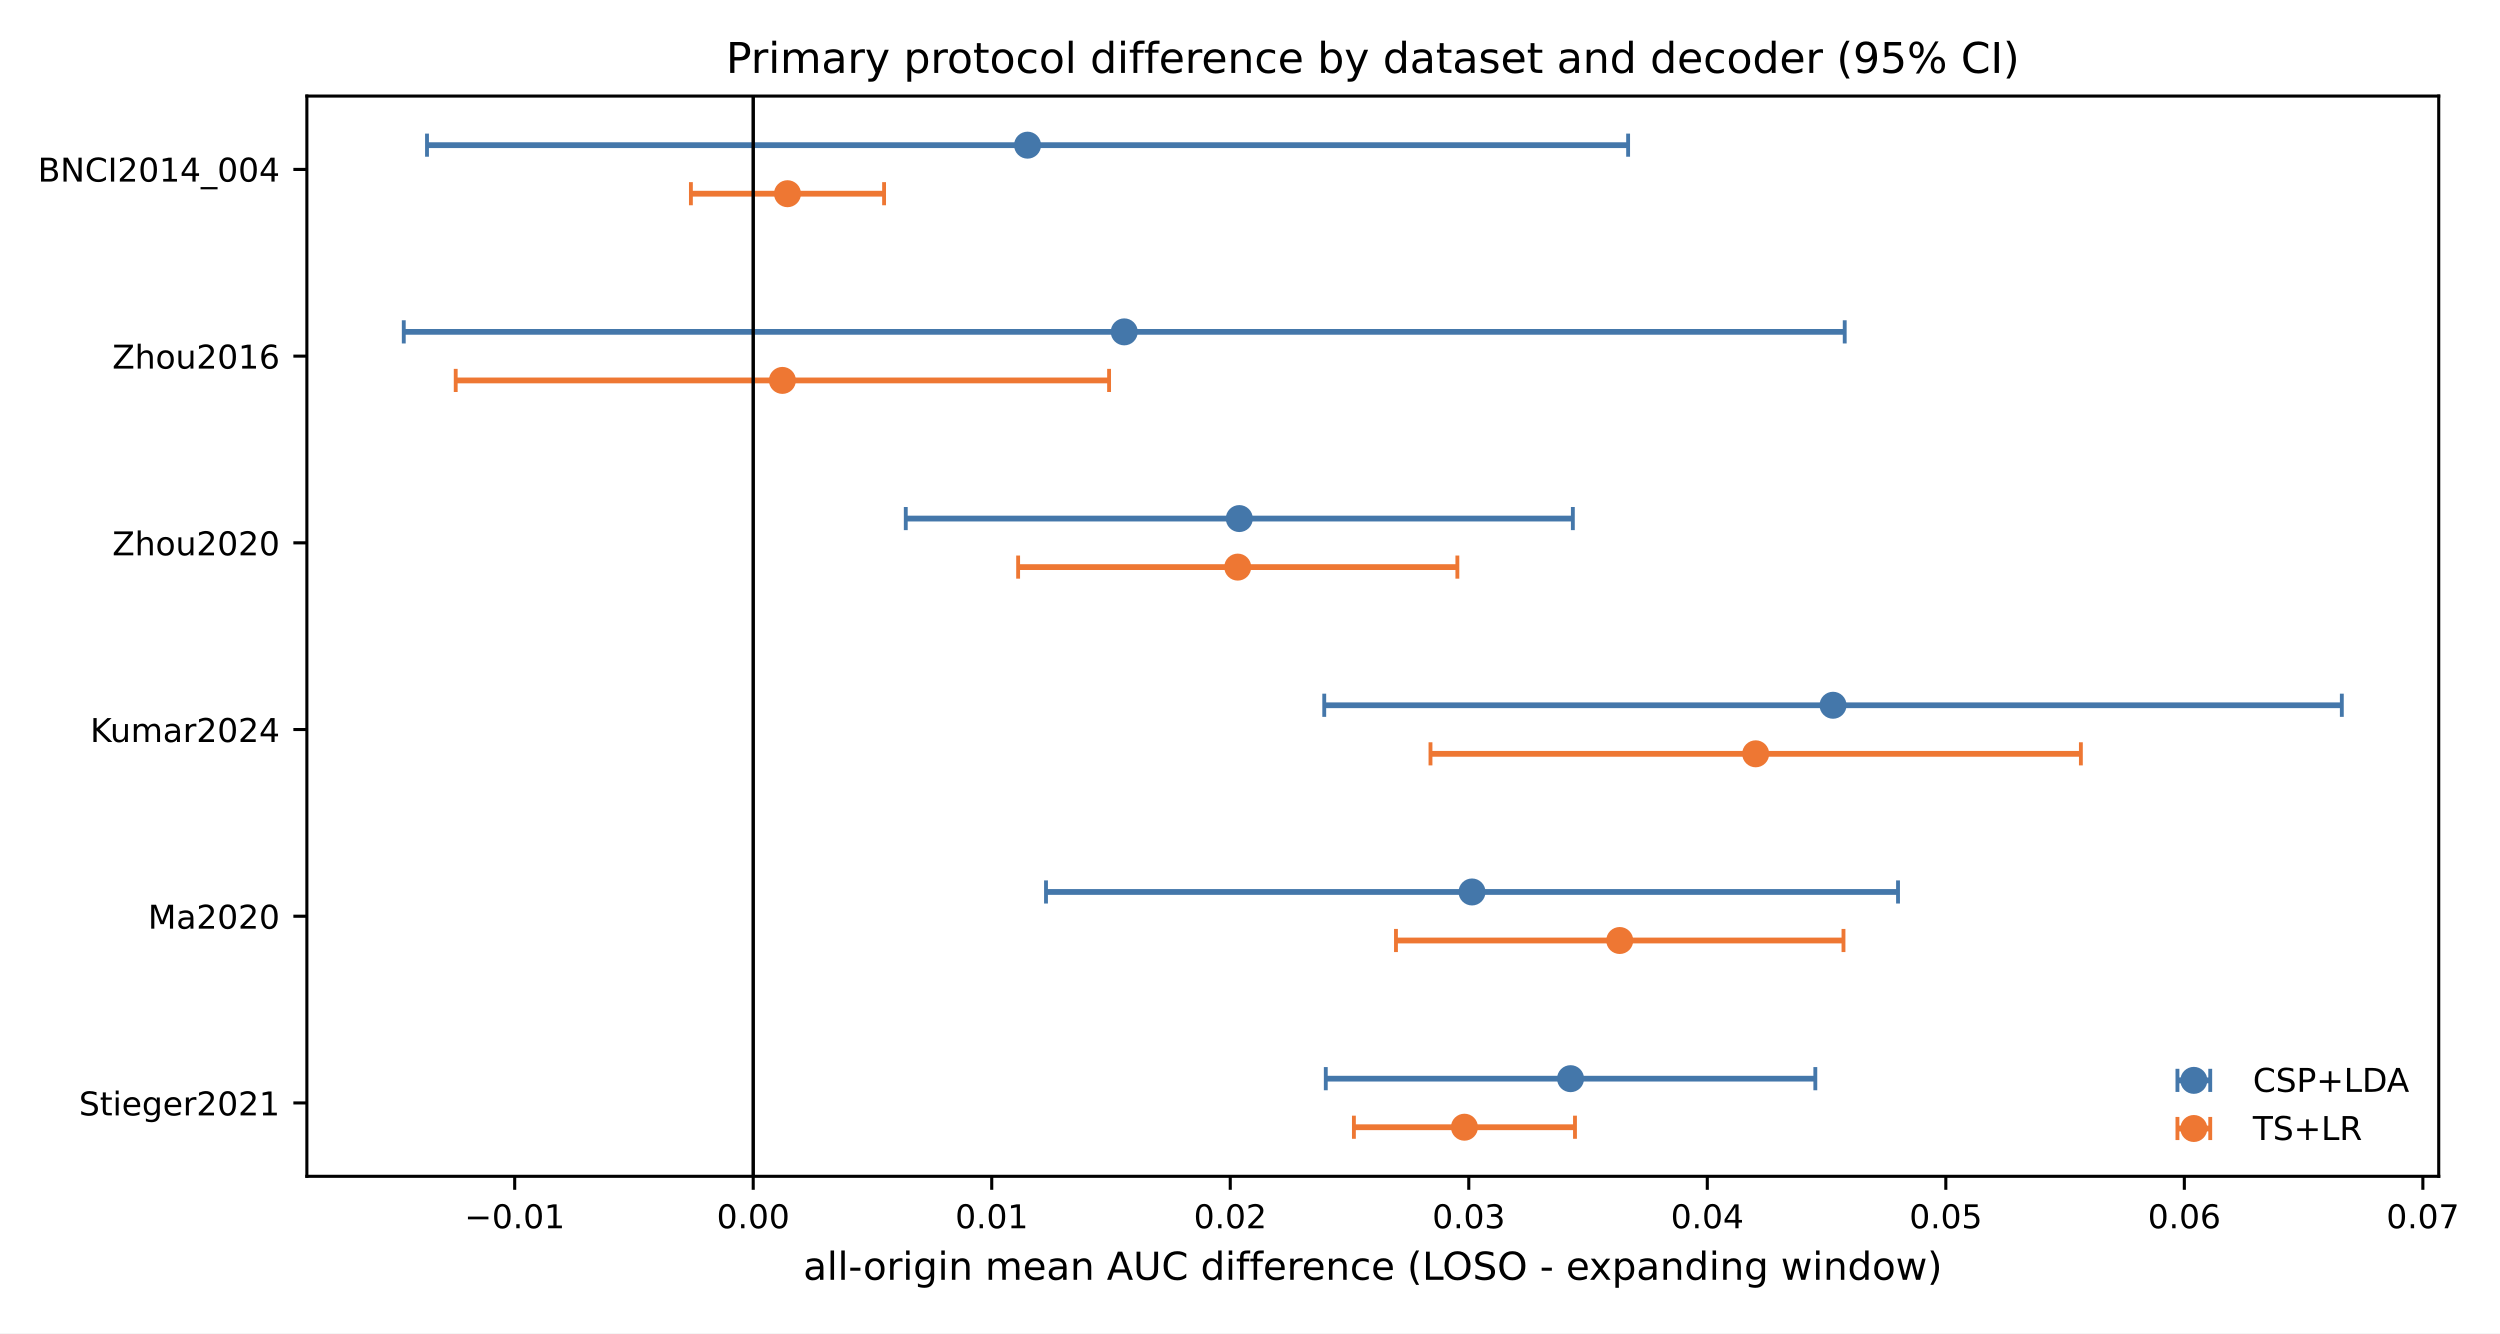
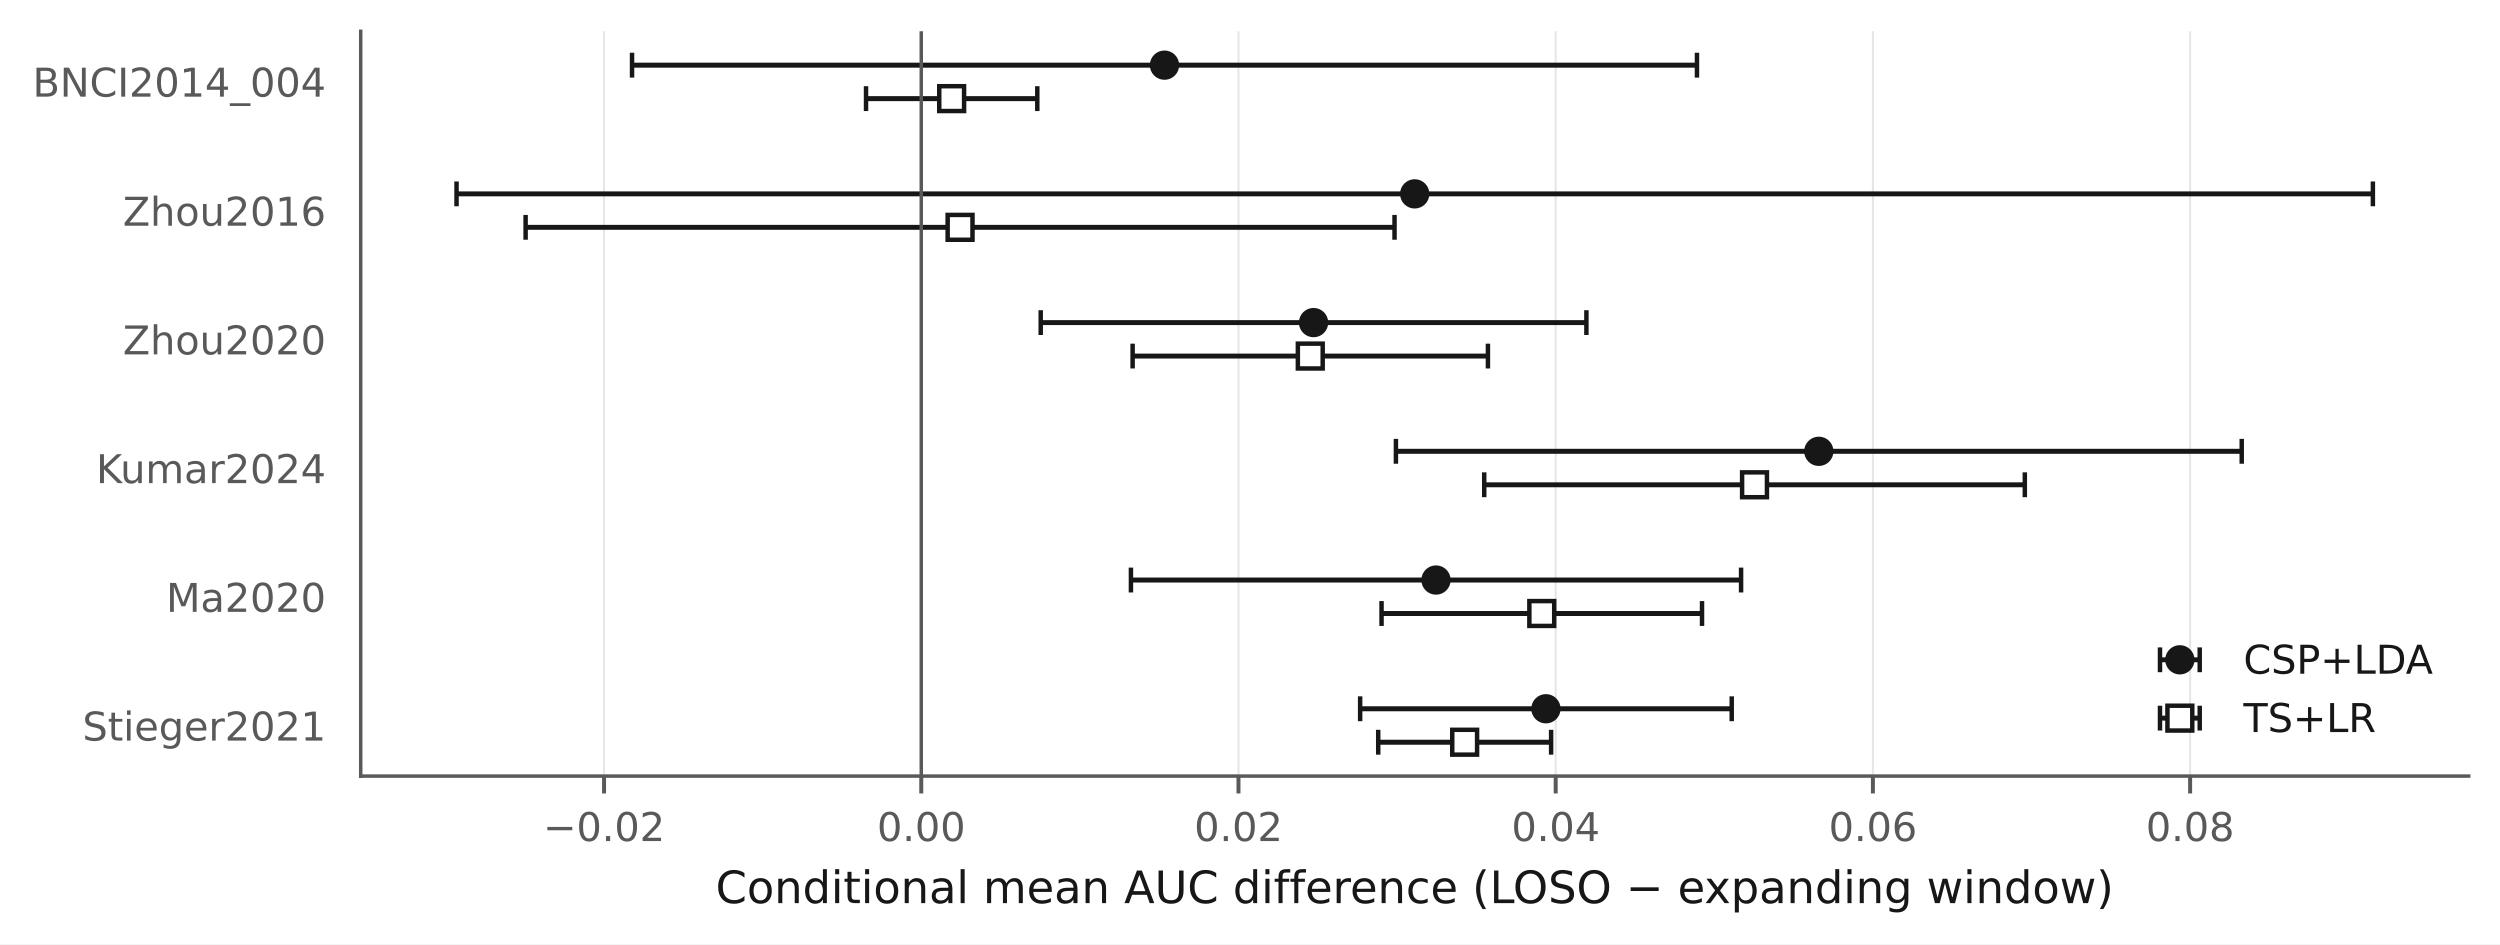
- <svg xmlns="http://www.w3.org/2000/svg" xmlns:xlink="http://www.w3.org/1999/xlink" width="648pt" height="345.6pt" viewBox="0 0 648 345.6" version="1.1">
+ <svg xmlns="http://www.w3.org/2000/svg" xmlns:xlink="http://www.w3.org/1999/xlink" width="503.235pt" height="190.08pt" viewBox="0 0 503.235 190.08" version="1.1">
  <defs>
    <style type="text/css">*{stroke-linejoin: round; stroke-linecap: butt}</style>
  </defs>
  <g id="figure_1">
    <g id="patch_1">
-       <path d="M 0 345.6  L 648 345.6  L 648 0  L 0 0  z " style="fill: #ffffff" />
+       <path d="M 0 190.08  L 503.235 190.08  L 503.235 0  L 0 0  z " style="fill: #ffffff" />
    </g>
    <g id="axes_1">
      <g id="patch_2">
-         <path d="M 79.54 304.9  L 632.118 304.9  L 632.118 24.9  L 79.54 24.9  z " style="fill: #ffffff" />
+         <path d="M 72.61 156.22  L 496.935 156.22  L 496.935 6.3  L 72.61 6.3  z " style="fill: #ffffff" />
      </g>
      <g id="matplotlib.axis_1">
        <g id="xtick_1">
          <g id="line2d_1">
+             <path d="M 121.592 156.22  L 121.592 6.3  " clip-path="url(#p8b6a0f01f4)" style="fill: none; stroke: #999999; stroke-opacity: 0.25; stroke-width: 0.4; stroke-linecap: square" />
+           </g>
+           <g id="line2d_2">
            <defs>
-               <path id="m661fb54135" d="M 0 0  L 0 3.5  " style="stroke: #000000; stroke-width: 0.8" />
+               <path id="m079a4a6954" d="M 0 0  L 0 3.5  " style="stroke: #595959; stroke-width: 0.8" />
            </defs>
            <g>
-               <use xlink:href="#m661fb54135" x="133.408" y="304.9" style="stroke: #000000; stroke-width: 0.8" />
+               <use xlink:href="#m079a4a6954" x="121.592" y="156.22" style="fill: #595959; stroke: #595959; stroke-width: 0.8" />
            </g>
          </g>
          <g id="text_1">
-             <text style="font-size: 8.5px; font-family: 'DejaVu Sans', 'Bitstream Vera Sans', 'Computer Modern Sans Serif', 'Lucida Grande', 'Verdana', 'Geneva', 'Lucid', 'Arial', 'Helvetica', 'Avant Garde', sans-serif; text-anchor: middle" x="133.408" y="318.359" transform="rotate(-0 133.4081 318.3587)">−0.01</text>
+             <text style="font-size: 8px; font-family: 'DejaVu Sans'; text-anchor: middle; fill: #595959" x="121.592" y="169.299" transform="rotate(-0 121.5918 169.2988)">−0.02</text>
          </g>
        </g>
        <g id="xtick_2">
-           <g id="line2d_2">
-             <g>
-               <use xlink:href="#m661fb54135" x="195.233" y="304.9" style="stroke: #000000; stroke-width: 0.8" />
+           <g id="line2d_3">
+             <path d="M 185.445 156.22  L 185.445 6.3  " clip-path="url(#p8b6a0f01f4)" style="fill: none; stroke: #999999; stroke-opacity: 0.25; stroke-width: 0.4; stroke-linecap: square" />
+           </g>
+           <g id="line2d_4">
+             <g>
+               <use xlink:href="#m079a4a6954" x="185.445" y="156.22" style="fill: #595959; stroke: #595959; stroke-width: 0.8" />
            </g>
          </g>
          <g id="text_2">
-             <text style="font-size: 8.5px; font-family: 'DejaVu Sans', 'Bitstream Vera Sans', 'Computer Modern Sans Serif', 'Lucida Grande', 'Verdana', 'Geneva', 'Lucid', 'Arial', 'Helvetica', 'Avant Garde', sans-serif; text-anchor: middle" x="195.233" y="318.359" transform="rotate(-0 195.2327 318.3587)">0.00</text>
+             <text style="font-size: 8px; font-family: 'DejaVu Sans'; text-anchor: middle; fill: #595959" x="185.445" y="169.299" transform="rotate(-0 185.445 169.2988)">0.00</text>
          </g>
        </g>
        <g id="xtick_3">
-           <g id="line2d_3">
-             <g>
-               <use xlink:href="#m661fb54135" x="257.057" y="304.9" style="stroke: #000000; stroke-width: 0.8" />
+           <g id="line2d_5">
+             <path d="M 249.298 156.22  L 249.298 6.3  " clip-path="url(#p8b6a0f01f4)" style="fill: none; stroke: #999999; stroke-opacity: 0.25; stroke-width: 0.4; stroke-linecap: square" />
+           </g>
+           <g id="line2d_6">
+             <g>
+               <use xlink:href="#m079a4a6954" x="249.298" y="156.22" style="fill: #595959; stroke: #595959; stroke-width: 0.8" />
            </g>
          </g>
          <g id="text_3">
-             <text style="font-size: 8.5px; font-family: 'DejaVu Sans', 'Bitstream Vera Sans', 'Computer Modern Sans Serif', 'Lucida Grande', 'Verdana', 'Geneva', 'Lucid', 'Arial', 'Helvetica', 'Avant Garde', sans-serif; text-anchor: middle" x="257.057" y="318.359" transform="rotate(-0 257.0573 318.3587)">0.01</text>
+             <text style="font-size: 8px; font-family: 'DejaVu Sans'; text-anchor: middle; fill: #595959" x="249.298" y="169.299" transform="rotate(-0 249.2983 169.2988)">0.02</text>
          </g>
        </g>
        <g id="xtick_4">
-           <g id="line2d_4">
-             <g>
-               <use xlink:href="#m661fb54135" x="318.882" y="304.9" style="stroke: #000000; stroke-width: 0.8" />
+           <g id="line2d_7">
+             <path d="M 313.152 156.22  L 313.152 6.3  " clip-path="url(#p8b6a0f01f4)" style="fill: none; stroke: #999999; stroke-opacity: 0.25; stroke-width: 0.4; stroke-linecap: square" />
+           </g>
+           <g id="line2d_8">
+             <g>
+               <use xlink:href="#m079a4a6954" x="313.152" y="156.22" style="fill: #595959; stroke: #595959; stroke-width: 0.8" />
            </g>
          </g>
          <g id="text_4">
-             <text style="font-size: 8.5px; font-family: 'DejaVu Sans', 'Bitstream Vera Sans', 'Computer Modern Sans Serif', 'Lucida Grande', 'Verdana', 'Geneva', 'Lucid', 'Arial', 'Helvetica', 'Avant Garde', sans-serif; text-anchor: middle" x="318.882" y="318.359" transform="rotate(-0 318.8819 318.3587)">0.02</text>
+             <text style="font-size: 8px; font-family: 'DejaVu Sans'; text-anchor: middle; fill: #595959" x="313.152" y="169.299" transform="rotate(-0 313.1515 169.2988)">0.04</text>
          </g>
        </g>
        <g id="xtick_5">
-           <g id="line2d_5">
-             <g>
-               <use xlink:href="#m661fb54135" x="380.707" y="304.9" style="stroke: #000000; stroke-width: 0.8" />
+           <g id="line2d_9">
+             <path d="M 377.005 156.22  L 377.005 6.3  " clip-path="url(#p8b6a0f01f4)" style="fill: none; stroke: #999999; stroke-opacity: 0.25; stroke-width: 0.4; stroke-linecap: square" />
+           </g>
+           <g id="line2d_10">
+             <g>
+               <use xlink:href="#m079a4a6954" x="377.005" y="156.22" style="fill: #595959; stroke: #595959; stroke-width: 0.8" />
            </g>
          </g>
          <g id="text_5">
-             <text style="font-size: 8.5px; font-family: 'DejaVu Sans', 'Bitstream Vera Sans', 'Computer Modern Sans Serif', 'Lucida Grande', 'Verdana', 'Geneva', 'Lucid', 'Arial', 'Helvetica', 'Avant Garde', sans-serif; text-anchor: middle" x="380.707" y="318.359" transform="rotate(-0 380.7065 318.3587)">0.03</text>
+             <text style="font-size: 8px; font-family: 'DejaVu Sans'; text-anchor: middle; fill: #595959" x="377.005" y="169.299" transform="rotate(-0 377.0048 169.2988)">0.06</text>
          </g>
        </g>
        <g id="xtick_6">
-           <g id="line2d_6">
-             <g>
-               <use xlink:href="#m661fb54135" x="442.531" y="304.9" style="stroke: #000000; stroke-width: 0.8" />
+           <g id="line2d_11">
+             <path d="M 440.858 156.22  L 440.858 6.3  " clip-path="url(#p8b6a0f01f4)" style="fill: none; stroke: #999999; stroke-opacity: 0.25; stroke-width: 0.4; stroke-linecap: square" />
+           </g>
+           <g id="line2d_12">
+             <g>
+               <use xlink:href="#m079a4a6954" x="440.858" y="156.22" style="fill: #595959; stroke: #595959; stroke-width: 0.8" />
            </g>
          </g>
          <g id="text_6">
-             <text style="font-size: 8.5px; font-family: 'DejaVu Sans', 'Bitstream Vera Sans', 'Computer Modern Sans Serif', 'Lucida Grande', 'Verdana', 'Geneva', 'Lucid', 'Arial', 'Helvetica', 'Avant Garde', sans-serif; text-anchor: middle" x="442.531" y="318.359" transform="rotate(-0 442.5312 318.3587)">0.04</text>
-           </g>
-         </g>
-         <g id="xtick_7">
-           <g id="line2d_7">
-             <g>
-               <use xlink:href="#m661fb54135" x="504.356" y="304.9" style="stroke: #000000; stroke-width: 0.8" />
-             </g>
-           </g>
-           <g id="text_7">
-             <text style="font-size: 8.5px; font-family: 'DejaVu Sans', 'Bitstream Vera Sans', 'Computer Modern Sans Serif', 'Lucida Grande', 'Verdana', 'Geneva', 'Lucid', 'Arial', 'Helvetica', 'Avant Garde', sans-serif; text-anchor: middle" x="504.356" y="318.359" transform="rotate(-0 504.3558 318.3587)">0.05</text>
-           </g>
-         </g>
-         <g id="xtick_8">
-           <g id="line2d_8">
-             <g>
-               <use xlink:href="#m661fb54135" x="566.18" y="304.9" style="stroke: #000000; stroke-width: 0.8" />
-             </g>
-           </g>
-           <g id="text_8">
-             <text style="font-size: 8.5px; font-family: 'DejaVu Sans', 'Bitstream Vera Sans', 'Computer Modern Sans Serif', 'Lucida Grande', 'Verdana', 'Geneva', 'Lucid', 'Arial', 'Helvetica', 'Avant Garde', sans-serif; text-anchor: middle" x="566.18" y="318.359" transform="rotate(-0 566.1804 318.3587)">0.06</text>
-           </g>
-         </g>
-         <g id="xtick_9">
-           <g id="line2d_9">
-             <g>
-               <use xlink:href="#m661fb54135" x="628.005" y="304.9" style="stroke: #000000; stroke-width: 0.8" />
-             </g>
-           </g>
-           <g id="text_9">
-             <text style="font-size: 8.5px; font-family: 'DejaVu Sans', 'Bitstream Vera Sans', 'Computer Modern Sans Serif', 'Lucida Grande', 'Verdana', 'Geneva', 'Lucid', 'Arial', 'Helvetica', 'Avant Garde', sans-serif; text-anchor: middle" x="628.005" y="318.359" transform="rotate(-0 628.005 318.3587)">0.07</text>
-           </g>
-         </g>
-         <g id="text_10">
-           <text style="font-size: 10px; font-family: 'DejaVu Sans', 'Bitstream Vera Sans', 'Computer Modern Sans Serif', 'Lucida Grande', 'Verdana', 'Geneva', 'Lucid', 'Arial', 'Helvetica', 'Avant Garde', sans-serif; text-anchor: middle" x="355.829" y="331.725" transform="rotate(-0 355.8291 331.7248)">all-origin mean AUC difference (LOSO - expanding window)</text>
+             <text style="font-size: 8px; font-family: 'DejaVu Sans'; text-anchor: middle; fill: #595959" x="440.858" y="169.299" transform="rotate(-0 440.8581 169.2988)">0.08</text>
+           </g>
+         </g>
+         <g id="text_7">
+           <text style="font-size: 9px; font-family: 'DejaVu Sans'; text-anchor: middle; fill: #171717" x="284.772" y="181.801" transform="rotate(-0 284.7723 181.8011)">Conditional mean AUC difference (LOSO − expanding window)</text>
        </g>
      </g>
      <g id="matplotlib.axis_2">
        <g id="ytick_1">
-           <g id="line2d_10">
-             <defs>
-               <path id="m4fea77ab8d" d="M 0 0  L -3.5 0  " style="stroke: #000000; stroke-width: 0.8" />
-             </defs>
-             <g>
-               <use xlink:href="#m4fea77ab8d" x="79.54" y="43.918" style="stroke: #000000; stroke-width: 0.8" />
-             </g>
-           </g>
+           <g id="line2d_13" />
+           <g id="text_8">
+             <text style="font-size: 8px; font-family: 'DejaVu Sans'; text-anchor: end; fill: #595959" x="65.61" y="19.452" transform="rotate(-0 65.61 19.4517)">BNCI2014_004</text>
+           </g>
+         </g>
+         <g id="ytick_2">
+           <g id="line2d_14" />
+           <g id="text_9">
+             <text style="font-size: 8px; font-family: 'DejaVu Sans'; text-anchor: end; fill: #595959" x="65.61" y="45.433" transform="rotate(-0 65.61 45.43315)">Zhou2016</text>
+           </g>
+         </g>
+         <g id="ytick_3">
+           <g id="line2d_15" />
+           <g id="text_10">
+             <text style="font-size: 8px; font-family: 'DejaVu Sans'; text-anchor: end; fill: #595959" x="65.61" y="71.344" transform="rotate(-0 65.61 71.34396)">Zhou2020</text>
+           </g>
+         </g>
+         <g id="ytick_4">
+           <g id="line2d_16" />
          <g id="text_11">
-             <text style="font-size: 8.5px; font-family: 'DejaVu Sans', 'Bitstream Vera Sans', 'Computer Modern Sans Serif', 'Lucida Grande', 'Verdana', 'Geneva', 'Lucid', 'Arial', 'Helvetica', 'Avant Garde', sans-serif; text-anchor: end" x="72.54" y="47.073" transform="rotate(-0 72.54 47.07262)">BNCI2014_004</text>
-           </g>
-         </g>
-         <g id="ytick_2">
-           <g id="line2d_11">
-             <g>
-               <use xlink:href="#m4fea77ab8d" x="79.54" y="92.311" style="stroke: #000000; stroke-width: 0.8" />
-             </g>
-           </g>
+             <text style="font-size: 8px; font-family: 'DejaVu Sans'; text-anchor: end; fill: #595959" x="65.61" y="97.255" transform="rotate(-0 65.61 97.25478)">Kumar2024</text>
+           </g>
+         </g>
+         <g id="ytick_5">
+           <g id="line2d_17" />
          <g id="text_12">
-             <text style="font-size: 8.5px; font-family: 'DejaVu Sans', 'Bitstream Vera Sans', 'Computer Modern Sans Serif', 'Lucida Grande', 'Verdana', 'Geneva', 'Lucid', 'Arial', 'Helvetica', 'Avant Garde', sans-serif; text-anchor: end" x="72.54" y="95.54" transform="rotate(-0 72.54 95.54033)">Zhou2016</text>
-           </g>
-         </g>
-         <g id="ytick_3">
-           <g id="line2d_12">
-             <g>
-               <use xlink:href="#m4fea77ab8d" x="79.54" y="140.704" style="stroke: #000000; stroke-width: 0.8" />
-             </g>
-           </g>
+             <text style="font-size: 8px; font-family: 'DejaVu Sans'; text-anchor: end; fill: #595959" x="65.61" y="123.166" transform="rotate(-0 65.61 123.1656)">Ma2020</text>
+           </g>
+         </g>
+         <g id="ytick_6">
+           <g id="line2d_18" />
          <g id="text_13">
-             <text style="font-size: 8.5px; font-family: 'DejaVu Sans', 'Bitstream Vera Sans', 'Computer Modern Sans Serif', 'Lucida Grande', 'Verdana', 'Geneva', 'Lucid', 'Arial', 'Helvetica', 'Avant Garde', sans-serif; text-anchor: end" x="72.54" y="143.933" transform="rotate(-0 72.54 143.933)">Zhou2020</text>
-           </g>
-         </g>
-         <g id="ytick_4">
-           <g id="line2d_13">
-             <g>
-               <use xlink:href="#m4fea77ab8d" x="79.54" y="189.096" style="stroke: #000000; stroke-width: 0.8" />
-             </g>
-           </g>
-           <g id="text_14">
-             <text style="font-size: 8.5px; font-family: 'DejaVu Sans', 'Bitstream Vera Sans', 'Computer Modern Sans Serif', 'Lucida Grande', 'Verdana', 'Geneva', 'Lucid', 'Arial', 'Helvetica', 'Avant Garde', sans-serif; text-anchor: end" x="72.54" y="192.326" transform="rotate(-0 72.54 192.3257)">Kumar2024</text>
-           </g>
-         </g>
-         <g id="ytick_5">
-           <g id="line2d_14">
-             <g>
-               <use xlink:href="#m4fea77ab8d" x="79.54" y="237.489" style="stroke: #000000; stroke-width: 0.8" />
-             </g>
-           </g>
-           <g id="text_15">
-             <text style="font-size: 8.5px; font-family: 'DejaVu Sans', 'Bitstream Vera Sans', 'Computer Modern Sans Serif', 'Lucida Grande', 'Verdana', 'Geneva', 'Lucid', 'Arial', 'Helvetica', 'Avant Garde', sans-serif; text-anchor: end" x="72.54" y="240.718" transform="rotate(-0 72.54 240.7183)">Ma2020</text>
-           </g>
-         </g>
-         <g id="ytick_6">
-           <g id="line2d_15">
-             <g>
-               <use xlink:href="#m4fea77ab8d" x="79.54" y="285.882" style="stroke: #000000; stroke-width: 0.8" />
-             </g>
-           </g>
-           <g id="text_16">
-             <text style="font-size: 8.5px; font-family: 'DejaVu Sans', 'Bitstream Vera Sans', 'Computer Modern Sans Serif', 'Lucida Grande', 'Verdana', 'Geneva', 'Lucid', 'Arial', 'Helvetica', 'Avant Garde', sans-serif; text-anchor: end" x="72.54" y="289.111" transform="rotate(-0 72.54 289.111)">Stieger2021</text>
+             <text style="font-size: 8px; font-family: 'DejaVu Sans'; text-anchor: end; fill: #595959" x="65.61" y="149.076" transform="rotate(-0 65.61 149.0764)">Stieger2021</text>
          </g>
        </g>
      </g>
      <g id="LineCollection_1">
-         <path d="M 110.679 37.627  L 422.007 37.627  " clip-path="url(#p07f5d1bdd5)" style="fill: none; stroke: #4477aa; stroke-width: 1.5" />
-         <path d="M 104.657 86.02  L 478.151 86.02  " clip-path="url(#p07f5d1bdd5)" style="fill: none; stroke: #4477aa; stroke-width: 1.5" />
-         <path d="M 234.775 134.413  L 407.682 134.413  " clip-path="url(#p07f5d1bdd5)" style="fill: none; stroke: #4477aa; stroke-width: 1.5" />
-         <path d="M 343.244 182.805  L 607.001 182.805  " clip-path="url(#p07f5d1bdd5)" style="fill: none; stroke: #4477aa; stroke-width: 1.5" />
-         <path d="M 271.123 231.198  L 491.968 231.198  " clip-path="url(#p07f5d1bdd5)" style="fill: none; stroke: #4477aa; stroke-width: 1.5" />
-         <path d="M 343.644 279.591  L 470.531 279.591  " clip-path="url(#p07f5d1bdd5)" style="fill: none; stroke: #4477aa; stroke-width: 1.5" />
-       </g>
-       <g id="line2d_16">
+         <path d="M 127.226 13.115  L 341.589 13.115  " clip-path="url(#p8b6a0f01f4)" style="fill: none; stroke: #171717" />
+         <path d="M 91.897 39.025  L 477.647 39.025  " clip-path="url(#p8b6a0f01f4)" style="fill: none; stroke: #171717" />
+         <path d="M 209.49 64.936  L 319.333 64.936  " clip-path="url(#p8b6a0f01f4)" style="fill: none; stroke: #171717" />
+         <path d="M 280.988 90.847  L 451.245 90.847  " clip-path="url(#p8b6a0f01f4)" style="fill: none; stroke: #171717" />
+         <path d="M 227.65 116.758  L 350.469 116.758  " clip-path="url(#p8b6a0f01f4)" style="fill: none; stroke: #171717" />
+         <path d="M 273.788 142.669  L 348.586 142.669  " clip-path="url(#p8b6a0f01f4)" style="fill: none; stroke: #171717" />
+       </g>
+       <g id="line2d_19">
        <defs>
-           <path id="m20a174ebd8" d="M 0 3  L 0 -3  " style="stroke: #4477aa" />
+           <path id="mb3bd319ca4" d="M 0 2.5  L 0 -2.5  " style="stroke: #171717; stroke-width: 0.9" />
        </defs>
-         <g clip-path="url(#p07f5d1bdd5)">
-           <use xlink:href="#m20a174ebd8" x="110.679" y="37.627" style="fill: #4477aa; stroke: #4477aa" />
-           <use xlink:href="#m20a174ebd8" x="104.657" y="86.02" style="fill: #4477aa; stroke: #4477aa" />
-           <use xlink:href="#m20a174ebd8" x="234.775" y="134.413" style="fill: #4477aa; stroke: #4477aa" />
-           <use xlink:href="#m20a174ebd8" x="343.244" y="182.805" style="fill: #4477aa; stroke: #4477aa" />
-           <use xlink:href="#m20a174ebd8" x="271.123" y="231.198" style="fill: #4477aa; stroke: #4477aa" />
-           <use xlink:href="#m20a174ebd8" x="343.644" y="279.591" style="fill: #4477aa; stroke: #4477aa" />
-         </g>
-       </g>
-       <g id="line2d_17">
-         <g clip-path="url(#p07f5d1bdd5)">
-           <use xlink:href="#m20a174ebd8" x="422.007" y="37.627" style="fill: #4477aa; stroke: #4477aa" />
-           <use xlink:href="#m20a174ebd8" x="478.151" y="86.02" style="fill: #4477aa; stroke: #4477aa" />
-           <use xlink:href="#m20a174ebd8" x="407.682" y="134.413" style="fill: #4477aa; stroke: #4477aa" />
-           <use xlink:href="#m20a174ebd8" x="607.001" y="182.805" style="fill: #4477aa; stroke: #4477aa" />
-           <use xlink:href="#m20a174ebd8" x="491.968" y="231.198" style="fill: #4477aa; stroke: #4477aa" />
-           <use xlink:href="#m20a174ebd8" x="470.531" y="279.591" style="fill: #4477aa; stroke: #4477aa" />
+         <g clip-path="url(#p8b6a0f01f4)">
+           <use xlink:href="#mb3bd319ca4" x="127.226" y="13.115" style="fill: #171717; stroke: #171717; stroke-width: 0.9" />
+           <use xlink:href="#mb3bd319ca4" x="91.897" y="39.025" style="fill: #171717; stroke: #171717; stroke-width: 0.9" />
+           <use xlink:href="#mb3bd319ca4" x="209.49" y="64.936" style="fill: #171717; stroke: #171717; stroke-width: 0.9" />
+           <use xlink:href="#mb3bd319ca4" x="280.988" y="90.847" style="fill: #171717; stroke: #171717; stroke-width: 0.9" />
+           <use xlink:href="#mb3bd319ca4" x="227.65" y="116.758" style="fill: #171717; stroke: #171717; stroke-width: 0.9" />
+           <use xlink:href="#mb3bd319ca4" x="273.788" y="142.669" style="fill: #171717; stroke: #171717; stroke-width: 0.9" />
+         </g>
+       </g>
+       <g id="line2d_20">
+         <g clip-path="url(#p8b6a0f01f4)">
+           <use xlink:href="#mb3bd319ca4" x="341.589" y="13.115" style="fill: #171717; stroke: #171717; stroke-width: 0.9" />
+           <use xlink:href="#mb3bd319ca4" x="477.647" y="39.025" style="fill: #171717; stroke: #171717; stroke-width: 0.9" />
+           <use xlink:href="#mb3bd319ca4" x="319.333" y="64.936" style="fill: #171717; stroke: #171717; stroke-width: 0.9" />
+           <use xlink:href="#mb3bd319ca4" x="451.245" y="90.847" style="fill: #171717; stroke: #171717; stroke-width: 0.9" />
+           <use xlink:href="#mb3bd319ca4" x="350.469" y="116.758" style="fill: #171717; stroke: #171717; stroke-width: 0.9" />
+           <use xlink:href="#mb3bd319ca4" x="348.586" y="142.669" style="fill: #171717; stroke: #171717; stroke-width: 0.9" />
        </g>
      </g>
      <g id="LineCollection_2">
-         <path d="M 179.082 50.209  L 229.153 50.209  " clip-path="url(#p07f5d1bdd5)" style="fill: none; stroke: #ee7733; stroke-width: 1.5" />
-         <path d="M 118.121 98.602  L 287.472 98.602  " clip-path="url(#p07f5d1bdd5)" style="fill: none; stroke: #ee7733; stroke-width: 1.5" />
-         <path d="M 263.899 146.995  L 377.749 146.995  " clip-path="url(#p07f5d1bdd5)" style="fill: none; stroke: #ee7733; stroke-width: 1.5" />
-         <path d="M 370.782 195.387  L 539.363 195.387  " clip-path="url(#p07f5d1bdd5)" style="fill: none; stroke: #ee7733; stroke-width: 1.5" />
-         <path d="M 361.834 243.78  L 477.831 243.78  " clip-path="url(#p07f5d1bdd5)" style="fill: none; stroke: #ee7733; stroke-width: 1.5" />
-         <path d="M 350.931 292.173  L 408.236 292.173  " clip-path="url(#p07f5d1bdd5)" style="fill: none; stroke: #ee7733; stroke-width: 1.5" />
-       </g>
-       <g id="line2d_18">
+         <path d="M 174.325 19.851  L 208.801 19.851  " clip-path="url(#p8b6a0f01f4)" style="fill: none; stroke: #171717" />
+         <path d="M 105.803 45.762  L 280.711 45.762  " clip-path="url(#p8b6a0f01f4)" style="fill: none; stroke: #171717" />
+         <path d="M 227.99 71.673  L 299.511 71.673  " clip-path="url(#p8b6a0f01f4)" style="fill: none; stroke: #171717" />
+         <path d="M 298.764 97.584  L 407.584 97.584  " clip-path="url(#p8b6a0f01f4)" style="fill: none; stroke: #171717" />
+         <path d="M 278.097 123.495  L 342.606 123.495  " clip-path="url(#p8b6a0f01f4)" style="fill: none; stroke: #171717" />
+         <path d="M 277.426 149.405  L 312.228 149.405  " clip-path="url(#p8b6a0f01f4)" style="fill: none; stroke: #171717" />
+       </g>
+       <g id="line2d_21">
+         <g clip-path="url(#p8b6a0f01f4)">
+           <use xlink:href="#mb3bd319ca4" x="174.325" y="19.851" style="fill: #171717; stroke: #171717; stroke-width: 0.9" />
+           <use xlink:href="#mb3bd319ca4" x="105.803" y="45.762" style="fill: #171717; stroke: #171717; stroke-width: 0.9" />
+           <use xlink:href="#mb3bd319ca4" x="227.99" y="71.673" style="fill: #171717; stroke: #171717; stroke-width: 0.9" />
+           <use xlink:href="#mb3bd319ca4" x="298.764" y="97.584" style="fill: #171717; stroke: #171717; stroke-width: 0.9" />
+           <use xlink:href="#mb3bd319ca4" x="278.097" y="123.495" style="fill: #171717; stroke: #171717; stroke-width: 0.9" />
+           <use xlink:href="#mb3bd319ca4" x="277.426" y="149.405" style="fill: #171717; stroke: #171717; stroke-width: 0.9" />
+         </g>
+       </g>
+       <g id="line2d_22">
+         <g clip-path="url(#p8b6a0f01f4)">
+           <use xlink:href="#mb3bd319ca4" x="208.801" y="19.851" style="fill: #171717; stroke: #171717; stroke-width: 0.9" />
+           <use xlink:href="#mb3bd319ca4" x="280.711" y="45.762" style="fill: #171717; stroke: #171717; stroke-width: 0.9" />
+           <use xlink:href="#mb3bd319ca4" x="299.511" y="71.673" style="fill: #171717; stroke: #171717; stroke-width: 0.9" />
+           <use xlink:href="#mb3bd319ca4" x="407.584" y="97.584" style="fill: #171717; stroke: #171717; stroke-width: 0.9" />
+           <use xlink:href="#mb3bd319ca4" x="342.606" y="123.495" style="fill: #171717; stroke: #171717; stroke-width: 0.9" />
+           <use xlink:href="#mb3bd319ca4" x="312.228" y="149.405" style="fill: #171717; stroke: #171717; stroke-width: 0.9" />
+         </g>
+       </g>
+       <g id="line2d_23">
+         <path d="M 185.445 156.22  L 185.445 6.3  " clip-path="url(#p8b6a0f01f4)" style="fill: none; stroke: #595959; stroke-width: 0.7; stroke-linecap: square" />
+       </g>
+       <g id="line2d_24">
        <defs>
-           <path id="md452f05d2e" d="M 0 3  L 0 -3  " style="stroke: #ee7733" />
+           <path id="m891f9893f5" d="M 0 2.5  C 0.663 2.5 1.299 2.237 1.768 1.768  C 2.237 1.299 2.5 0.663 2.5 0  C 2.5 -0.663 2.237 -1.299 1.768 -1.768  C 1.299 -2.237 0.663 -2.5 0 -2.5  C -0.663 -2.5 -1.299 -2.237 -1.768 -1.768  C -2.237 -1.299 -2.5 -0.663 -2.5 0  C -2.5 0.663 -2.237 1.299 -1.768 1.768  C -1.299 2.237 -0.663 2.5 0 2.5  z " style="stroke: #171717; stroke-width: 0.9" />
        </defs>
-         <g clip-path="url(#p07f5d1bdd5)">
-           <use xlink:href="#md452f05d2e" x="179.082" y="50.209" style="fill: #ee7733; stroke: #ee7733" />
-           <use xlink:href="#md452f05d2e" x="118.121" y="98.602" style="fill: #ee7733; stroke: #ee7733" />
-           <use xlink:href="#md452f05d2e" x="263.899" y="146.995" style="fill: #ee7733; stroke: #ee7733" />
-           <use xlink:href="#md452f05d2e" x="370.782" y="195.387" style="fill: #ee7733; stroke: #ee7733" />
-           <use xlink:href="#md452f05d2e" x="361.834" y="243.78" style="fill: #ee7733; stroke: #ee7733" />
-           <use xlink:href="#md452f05d2e" x="350.931" y="292.173" style="fill: #ee7733; stroke: #ee7733" />
-         </g>
-       </g>
-       <g id="line2d_19">
-         <g clip-path="url(#p07f5d1bdd5)">
-           <use xlink:href="#md452f05d2e" x="229.153" y="50.209" style="fill: #ee7733; stroke: #ee7733" />
-           <use xlink:href="#md452f05d2e" x="287.472" y="98.602" style="fill: #ee7733; stroke: #ee7733" />
-           <use xlink:href="#md452f05d2e" x="377.749" y="146.995" style="fill: #ee7733; stroke: #ee7733" />
-           <use xlink:href="#md452f05d2e" x="539.363" y="195.387" style="fill: #ee7733; stroke: #ee7733" />
-           <use xlink:href="#md452f05d2e" x="477.831" y="243.78" style="fill: #ee7733; stroke: #ee7733" />
-           <use xlink:href="#md452f05d2e" x="408.236" y="292.173" style="fill: #ee7733; stroke: #ee7733" />
-         </g>
-       </g>
-       <g id="line2d_20">
-         <path d="M 195.233 304.9  L 195.233 24.9  " clip-path="url(#p07f5d1bdd5)" style="fill: none; stroke: #000000; stroke-width: 0.9; stroke-linecap: square" />
-       </g>
-       <g id="line2d_21">
+         <g clip-path="url(#p8b6a0f01f4)">
+           <use xlink:href="#m891f9893f5" x="234.407" y="13.115" style="fill: #171717; stroke: #171717; stroke-width: 0.9" />
+           <use xlink:href="#m891f9893f5" x="284.772" y="39.025" style="fill: #171717; stroke: #171717; stroke-width: 0.9" />
+           <use xlink:href="#m891f9893f5" x="264.411" y="64.936" style="fill: #171717; stroke: #171717; stroke-width: 0.9" />
+           <use xlink:href="#m891f9893f5" x="366.116" y="90.847" style="fill: #171717; stroke: #171717; stroke-width: 0.9" />
+           <use xlink:href="#m891f9893f5" x="289.059" y="116.758" style="fill: #171717; stroke: #171717; stroke-width: 0.9" />
+           <use xlink:href="#m891f9893f5" x="311.187" y="142.669" style="fill: #171717; stroke: #171717; stroke-width: 0.9" />
+         </g>
+       </g>
+       <g id="line2d_25">
        <defs>
-           <path id="m527356f75a" d="M 0 3  C 0.796 3 1.559 2.684 2.121 2.121  C 2.684 1.559 3 0.796 3 0  C 3 -0.796 2.684 -1.559 2.121 -2.121  C 1.559 -2.684 0.796 -3 0 -3  C -0.796 -3 -1.559 -2.684 -2.121 -2.121  C -2.684 -1.559 -3 -0.796 -3 0  C -3 0.796 -2.684 1.559 -2.121 2.121  C -1.559 2.684 -0.796 3 0 3  z " style="stroke: #4477aa" />
+           <path id="m431538c50f" d="M -2.5 2.5  L 2.5 2.5  L 2.5 -2.5  L -2.5 -2.5  z " style="stroke: #171717; stroke-width: 0.9; stroke-linejoin: miter" />
        </defs>
-         <g clip-path="url(#p07f5d1bdd5)">
-           <use xlink:href="#m527356f75a" x="266.343" y="37.627" style="fill: #4477aa; stroke: #4477aa" />
-           <use xlink:href="#m527356f75a" x="291.404" y="86.02" style="fill: #4477aa; stroke: #4477aa" />
-           <use xlink:href="#m527356f75a" x="321.228" y="134.413" style="fill: #4477aa; stroke: #4477aa" />
-           <use xlink:href="#m527356f75a" x="475.123" y="182.805" style="fill: #4477aa; stroke: #4477aa" />
-           <use xlink:href="#m527356f75a" x="381.546" y="231.198" style="fill: #4477aa; stroke: #4477aa" />
-           <use xlink:href="#m527356f75a" x="407.088" y="279.591" style="fill: #4477aa; stroke: #4477aa" />
-         </g>
-       </g>
-       <g id="line2d_22">
-         <defs>
-           <path id="m03b11d419b" d="M 0 3  C 0.796 3 1.559 2.684 2.121 2.121  C 2.684 1.559 3 0.796 3 0  C 3 -0.796 2.684 -1.559 2.121 -2.121  C 1.559 -2.684 0.796 -3 0 -3  C -0.796 -3 -1.559 -2.684 -2.121 -2.121  C -2.684 -1.559 -3 -0.796 -3 0  C -3 0.796 -2.684 1.559 -2.121 2.121  C -1.559 2.684 -0.796 3 0 3  z " style="stroke: #ee7733" />
-         </defs>
-         <g clip-path="url(#p07f5d1bdd5)">
-           <use xlink:href="#m03b11d419b" x="204.117" y="50.209" style="fill: #ee7733; stroke: #ee7733" />
-           <use xlink:href="#m03b11d419b" x="202.797" y="98.602" style="fill: #ee7733; stroke: #ee7733" />
-           <use xlink:href="#m03b11d419b" x="320.824" y="146.995" style="fill: #ee7733; stroke: #ee7733" />
-           <use xlink:href="#m03b11d419b" x="455.073" y="195.387" style="fill: #ee7733; stroke: #ee7733" />
-           <use xlink:href="#m03b11d419b" x="419.833" y="243.78" style="fill: #ee7733; stroke: #ee7733" />
-           <use xlink:href="#m03b11d419b" x="379.583" y="292.173" style="fill: #ee7733; stroke: #ee7733" />
+         <g clip-path="url(#p8b6a0f01f4)">
+           <use xlink:href="#m431538c50f" x="191.563" y="19.851" style="fill: #ffffff; stroke: #171717; stroke-width: 0.9; stroke-linejoin: miter" />
+           <use xlink:href="#m431538c50f" x="193.257" y="45.762" style="fill: #ffffff; stroke: #171717; stroke-width: 0.9; stroke-linejoin: miter" />
+           <use xlink:href="#m431538c50f" x="263.75" y="71.673" style="fill: #ffffff; stroke: #171717; stroke-width: 0.9; stroke-linejoin: miter" />
+           <use xlink:href="#m431538c50f" x="353.174" y="97.584" style="fill: #ffffff; stroke: #171717; stroke-width: 0.9; stroke-linejoin: miter" />
+           <use xlink:href="#m431538c50f" x="310.352" y="123.495" style="fill: #ffffff; stroke: #171717; stroke-width: 0.9; stroke-linejoin: miter" />
+           <use xlink:href="#m431538c50f" x="294.827" y="149.405" style="fill: #ffffff; stroke: #171717; stroke-width: 0.9; stroke-linejoin: miter" />
        </g>
      </g>
      <g id="patch_3">
-         <path d="M 79.54 304.9  L 79.54 24.9  " style="fill: none; stroke: #000000; stroke-width: 0.8; stroke-linejoin: miter; stroke-linecap: square" />
+         <path d="M 72.61 156.22  L 72.61 6.3  " style="fill: none; stroke: #595959; stroke-width: 0.7; stroke-linejoin: miter; stroke-linecap: square" />
      </g>
      <g id="patch_4">
-         <path d="M 632.118 304.9  L 632.118 24.9  " style="fill: none; stroke: #000000; stroke-width: 0.8; stroke-linejoin: miter; stroke-linecap: square" />
-       </g>
-       <g id="patch_5">
-         <path d="M 79.54 304.9  L 632.118 304.9  " style="fill: none; stroke: #000000; stroke-width: 0.8; stroke-linejoin: miter; stroke-linecap: square" />
-       </g>
-       <g id="patch_6">
-         <path d="M 79.54 24.9  L 632.118 24.9  " style="fill: none; stroke: #000000; stroke-width: 0.8; stroke-linejoin: miter; stroke-linecap: square" />
-       </g>
-       <g id="text_17">
-         <text style="font-size: 11px; font-family: 'DejaVu Sans', 'Bitstream Vera Sans', 'Computer Modern Sans Serif', 'Lucida Grande', 'Verdana', 'Geneva', 'Lucid', 'Arial', 'Helvetica', 'Avant Garde', sans-serif; text-anchor: middle" x="355.829" y="18.9" transform="rotate(-0 355.8291 18.9)">Primary protocol difference by dataset and decoder (95% CI)</text>
+         <path d="M 72.61 156.22  L 496.935 156.22  " style="fill: none; stroke: #595959; stroke-width: 0.7; stroke-linejoin: miter; stroke-linecap: square" />
      </g>
      <g id="legend_1">
        <g id="LineCollection_3">
-           <path d="M 564.392 280.031  L 572.892 280.031  " style="fill: none; stroke: #4477aa; stroke-width: 1.5" />
-         </g>
-         <g id="line2d_23">
-           <g>
-             <use xlink:href="#m20a174ebd8" x="564.392" y="280.031" style="fill: #4477aa; stroke: #4477aa" />
-           </g>
-         </g>
-         <g id="line2d_24">
-           <g>
-             <use xlink:href="#m20a174ebd8" x="572.892" y="280.031" style="fill: #4477aa; stroke: #4477aa" />
-           </g>
-         </g>
-         <g id="line2d_25" />
+           <path d="M 434.792 132.814  L 442.792 132.814  " style="fill: none; stroke: #171717" />
+         </g>
        <g id="line2d_26">
          <g>
-             <use xlink:href="#m527356f75a" x="568.642" y="280.031" style="fill: #4477aa; stroke: #4477aa" />
-           </g>
-         </g>
-         <g id="text_18">
-           <text style="font-size: 8.5px; font-family: 'DejaVu Sans', 'Bitstream Vera Sans', 'Computer Modern Sans Serif', 'Lucida Grande', 'Verdana', 'Geneva', 'Lucid', 'Arial', 'Helvetica', 'Avant Garde', sans-serif; text-anchor: start" x="583.942" y="283.006" transform="rotate(-0 583.9418 283.0059)">CSP+LDA</text>
+             <use xlink:href="#mb3bd319ca4" x="434.792" y="132.814" style="fill: #171717; stroke: #171717; stroke-width: 0.9" />
+           </g>
+         </g>
+         <g id="line2d_27">
+           <g>
+             <use xlink:href="#mb3bd319ca4" x="442.792" y="132.814" style="fill: #171717; stroke: #171717; stroke-width: 0.9" />
+           </g>
+         </g>
+         <g id="line2d_28" />
+         <g id="line2d_29">
+           <g>
+             <use xlink:href="#m891f9893f5" x="438.792" y="132.814" style="fill: #171717; stroke: #171717; stroke-width: 0.9" />
+           </g>
+         </g>
+         <g id="text_14">
+           <text style="font-size: 8px; font-family: 'DejaVu Sans'; text-anchor: start; fill: #171717" x="451.592" y="135.614" transform="rotate(-0 451.5921 135.6138)">CSP+LDA</text>
        </g>
        <g id="LineCollection_4">
-           <path d="M 564.392 292.507  L 572.892 292.507  " style="fill: none; stroke: #ee7733; stroke-width: 1.5" />
-         </g>
-         <g id="line2d_27">
-           <g>
-             <use xlink:href="#md452f05d2e" x="564.392" y="292.507" style="fill: #ee7733; stroke: #ee7733" />
-           </g>
-         </g>
-         <g id="line2d_28">
-           <g>
-             <use xlink:href="#md452f05d2e" x="572.892" y="292.507" style="fill: #ee7733; stroke: #ee7733" />
-           </g>
-         </g>
-         <g id="line2d_29" />
+           <path d="M 434.792 144.556  L 442.792 144.556  " style="fill: none; stroke: #171717" />
+         </g>
        <g id="line2d_30">
          <g>
-             <use xlink:href="#m03b11d419b" x="568.642" y="292.507" style="fill: #ee7733; stroke: #ee7733" />
-           </g>
-         </g>
-         <g id="text_19">
-           <text style="font-size: 8.5px; font-family: 'DejaVu Sans', 'Bitstream Vera Sans', 'Computer Modern Sans Serif', 'Lucida Grande', 'Verdana', 'Geneva', 'Lucid', 'Arial', 'Helvetica', 'Avant Garde', sans-serif; text-anchor: start" x="583.942" y="295.482" transform="rotate(-0 583.9418 295.4823)">TS+LR</text>
+             <use xlink:href="#mb3bd319ca4" x="434.792" y="144.556" style="fill: #171717; stroke: #171717; stroke-width: 0.9" />
+           </g>
+         </g>
+         <g id="line2d_31">
+           <g>
+             <use xlink:href="#mb3bd319ca4" x="442.792" y="144.556" style="fill: #171717; stroke: #171717; stroke-width: 0.9" />
+           </g>
+         </g>
+         <g id="line2d_32" />
+         <g id="line2d_33">
+           <g>
+             <use xlink:href="#m431538c50f" x="438.792" y="144.556" style="fill: #ffffff; stroke: #171717; stroke-width: 0.9; stroke-linejoin: miter" />
+           </g>
+         </g>
+         <g id="text_15">
+           <text style="font-size: 8px; font-family: 'DejaVu Sans'; text-anchor: start; fill: #171717" x="451.592" y="147.356" transform="rotate(-0 451.5921 147.3562)">TS+LR</text>
        </g>
      </g>
    </g>
  </g>
  <defs>
-     <clipPath id="p07f5d1bdd5">
-       <rect x="79.54" y="24.9" width="552.578" height="280" />
+     <clipPath id="p8b6a0f01f4">
+       <rect x="72.61" y="6.3" width="424.325" height="149.92" />
    </clipPath>
  </defs>
</svg>
